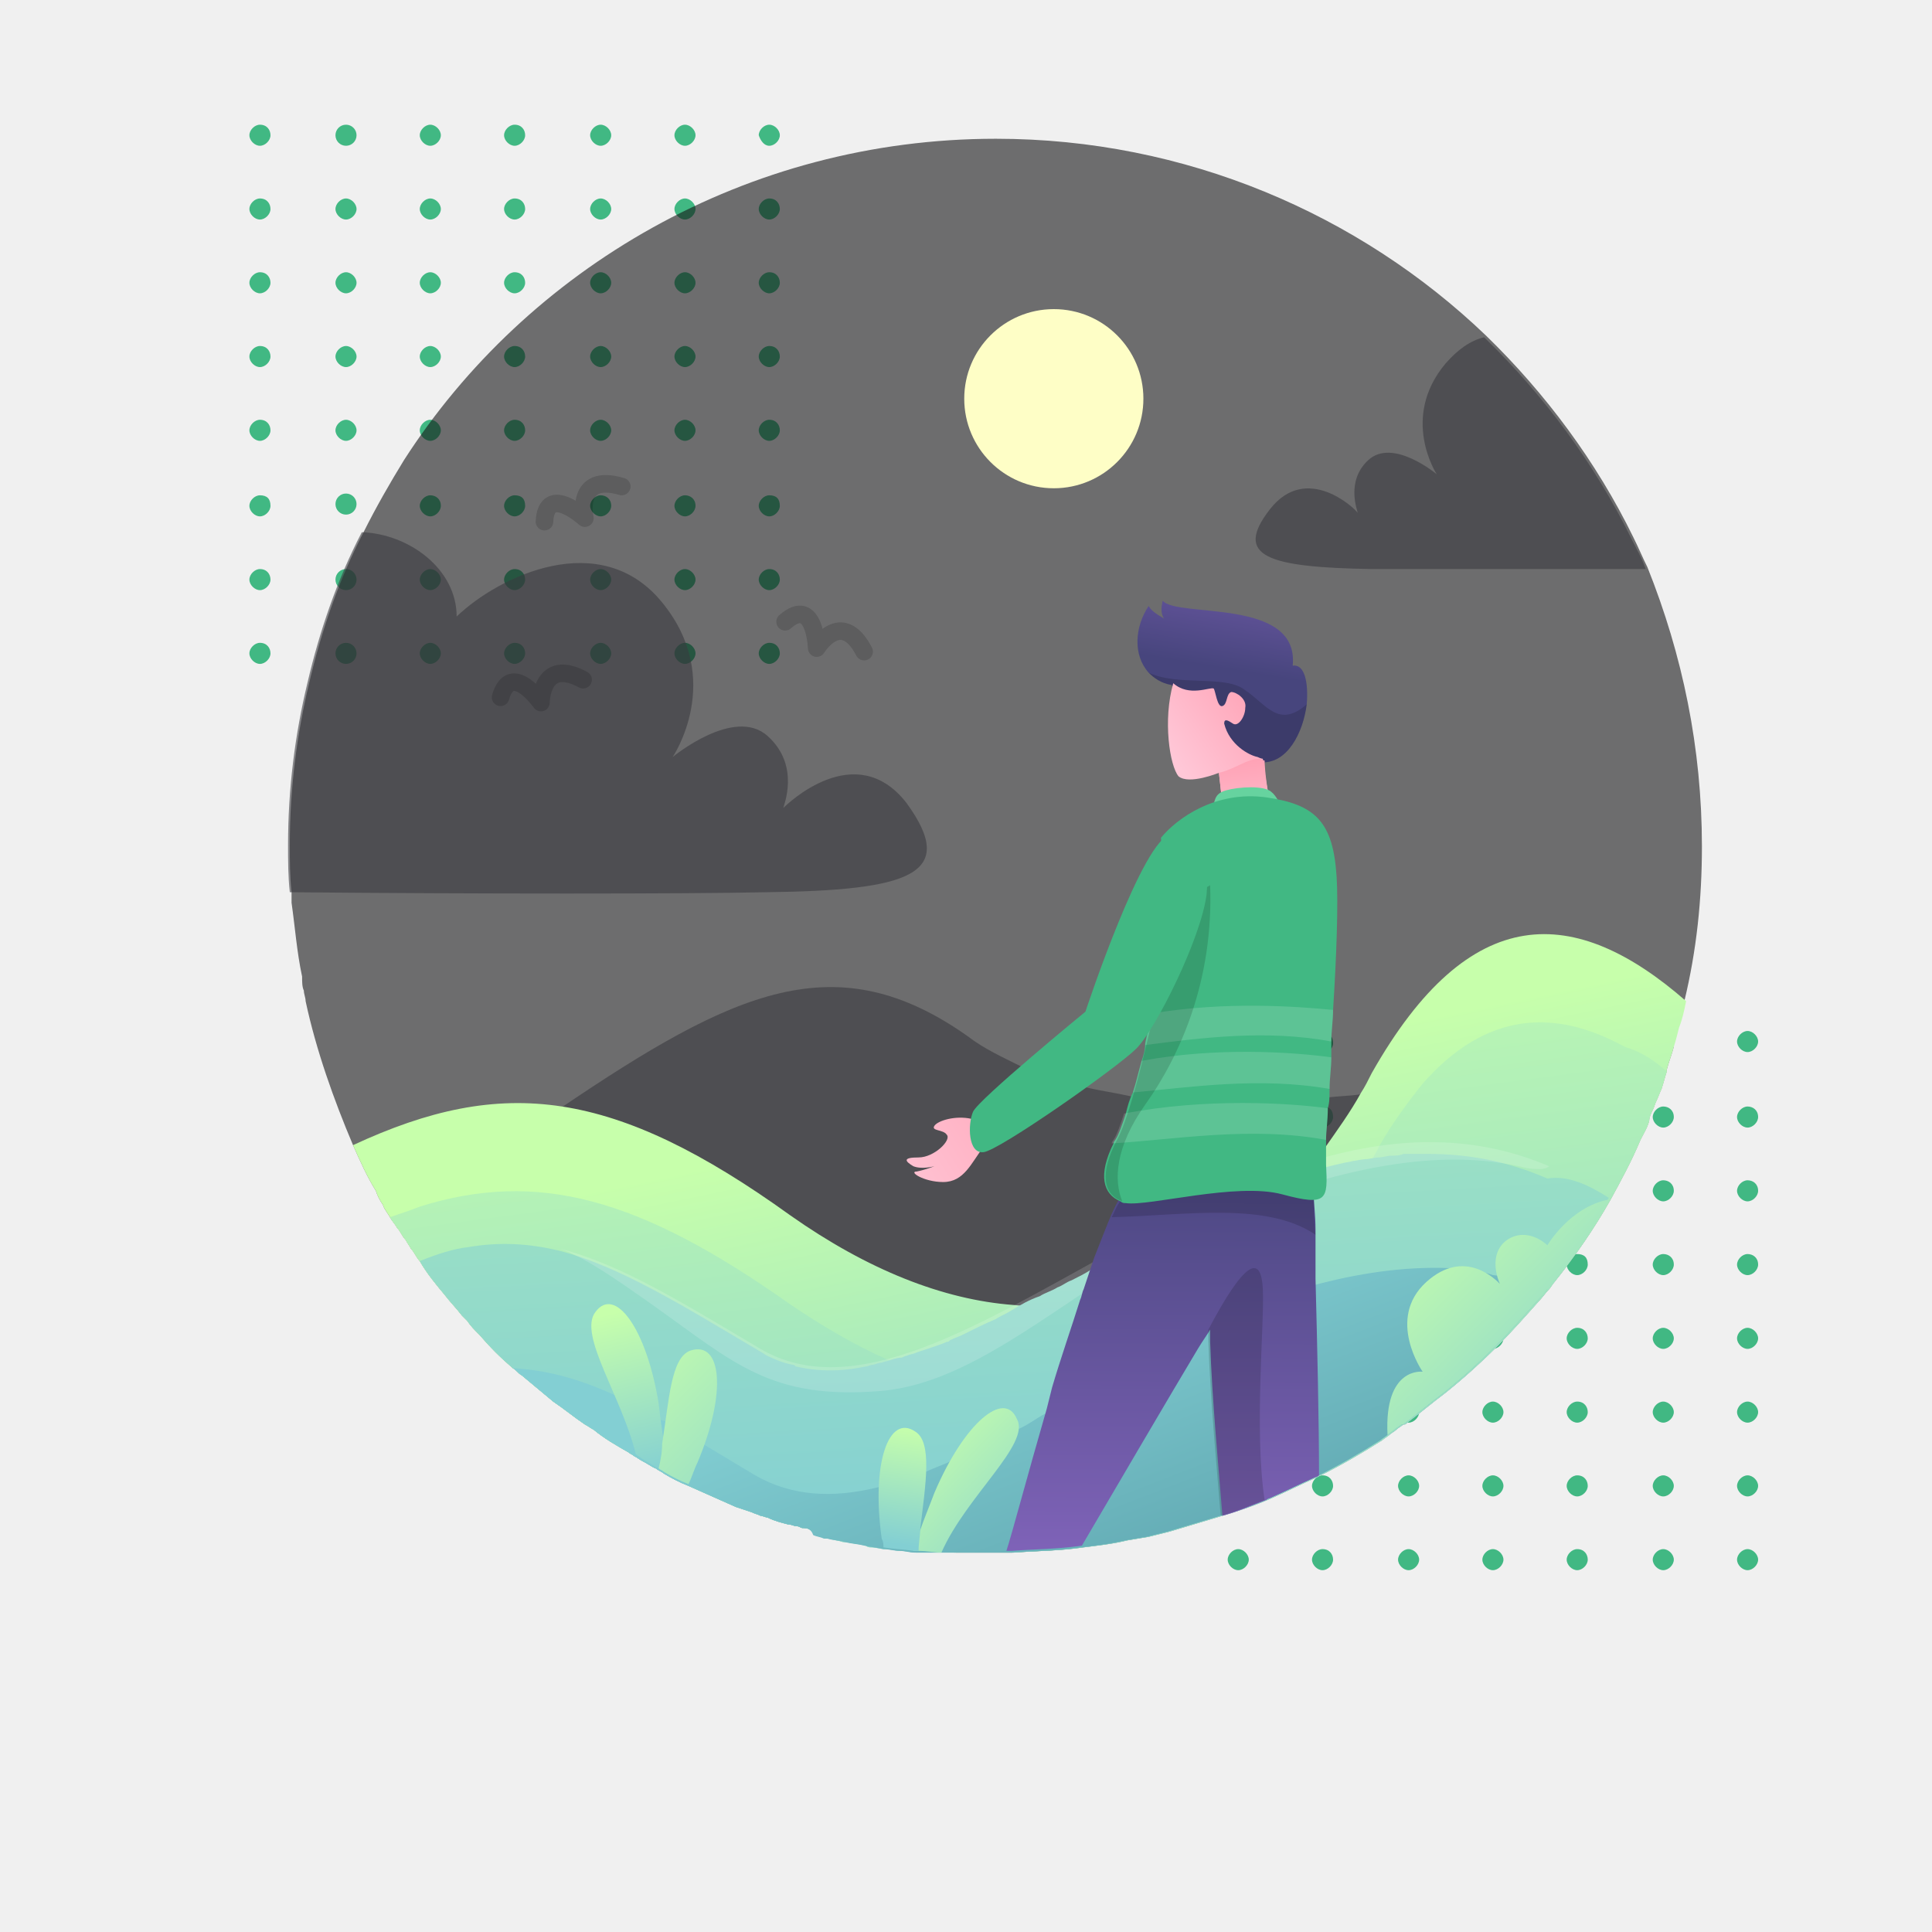
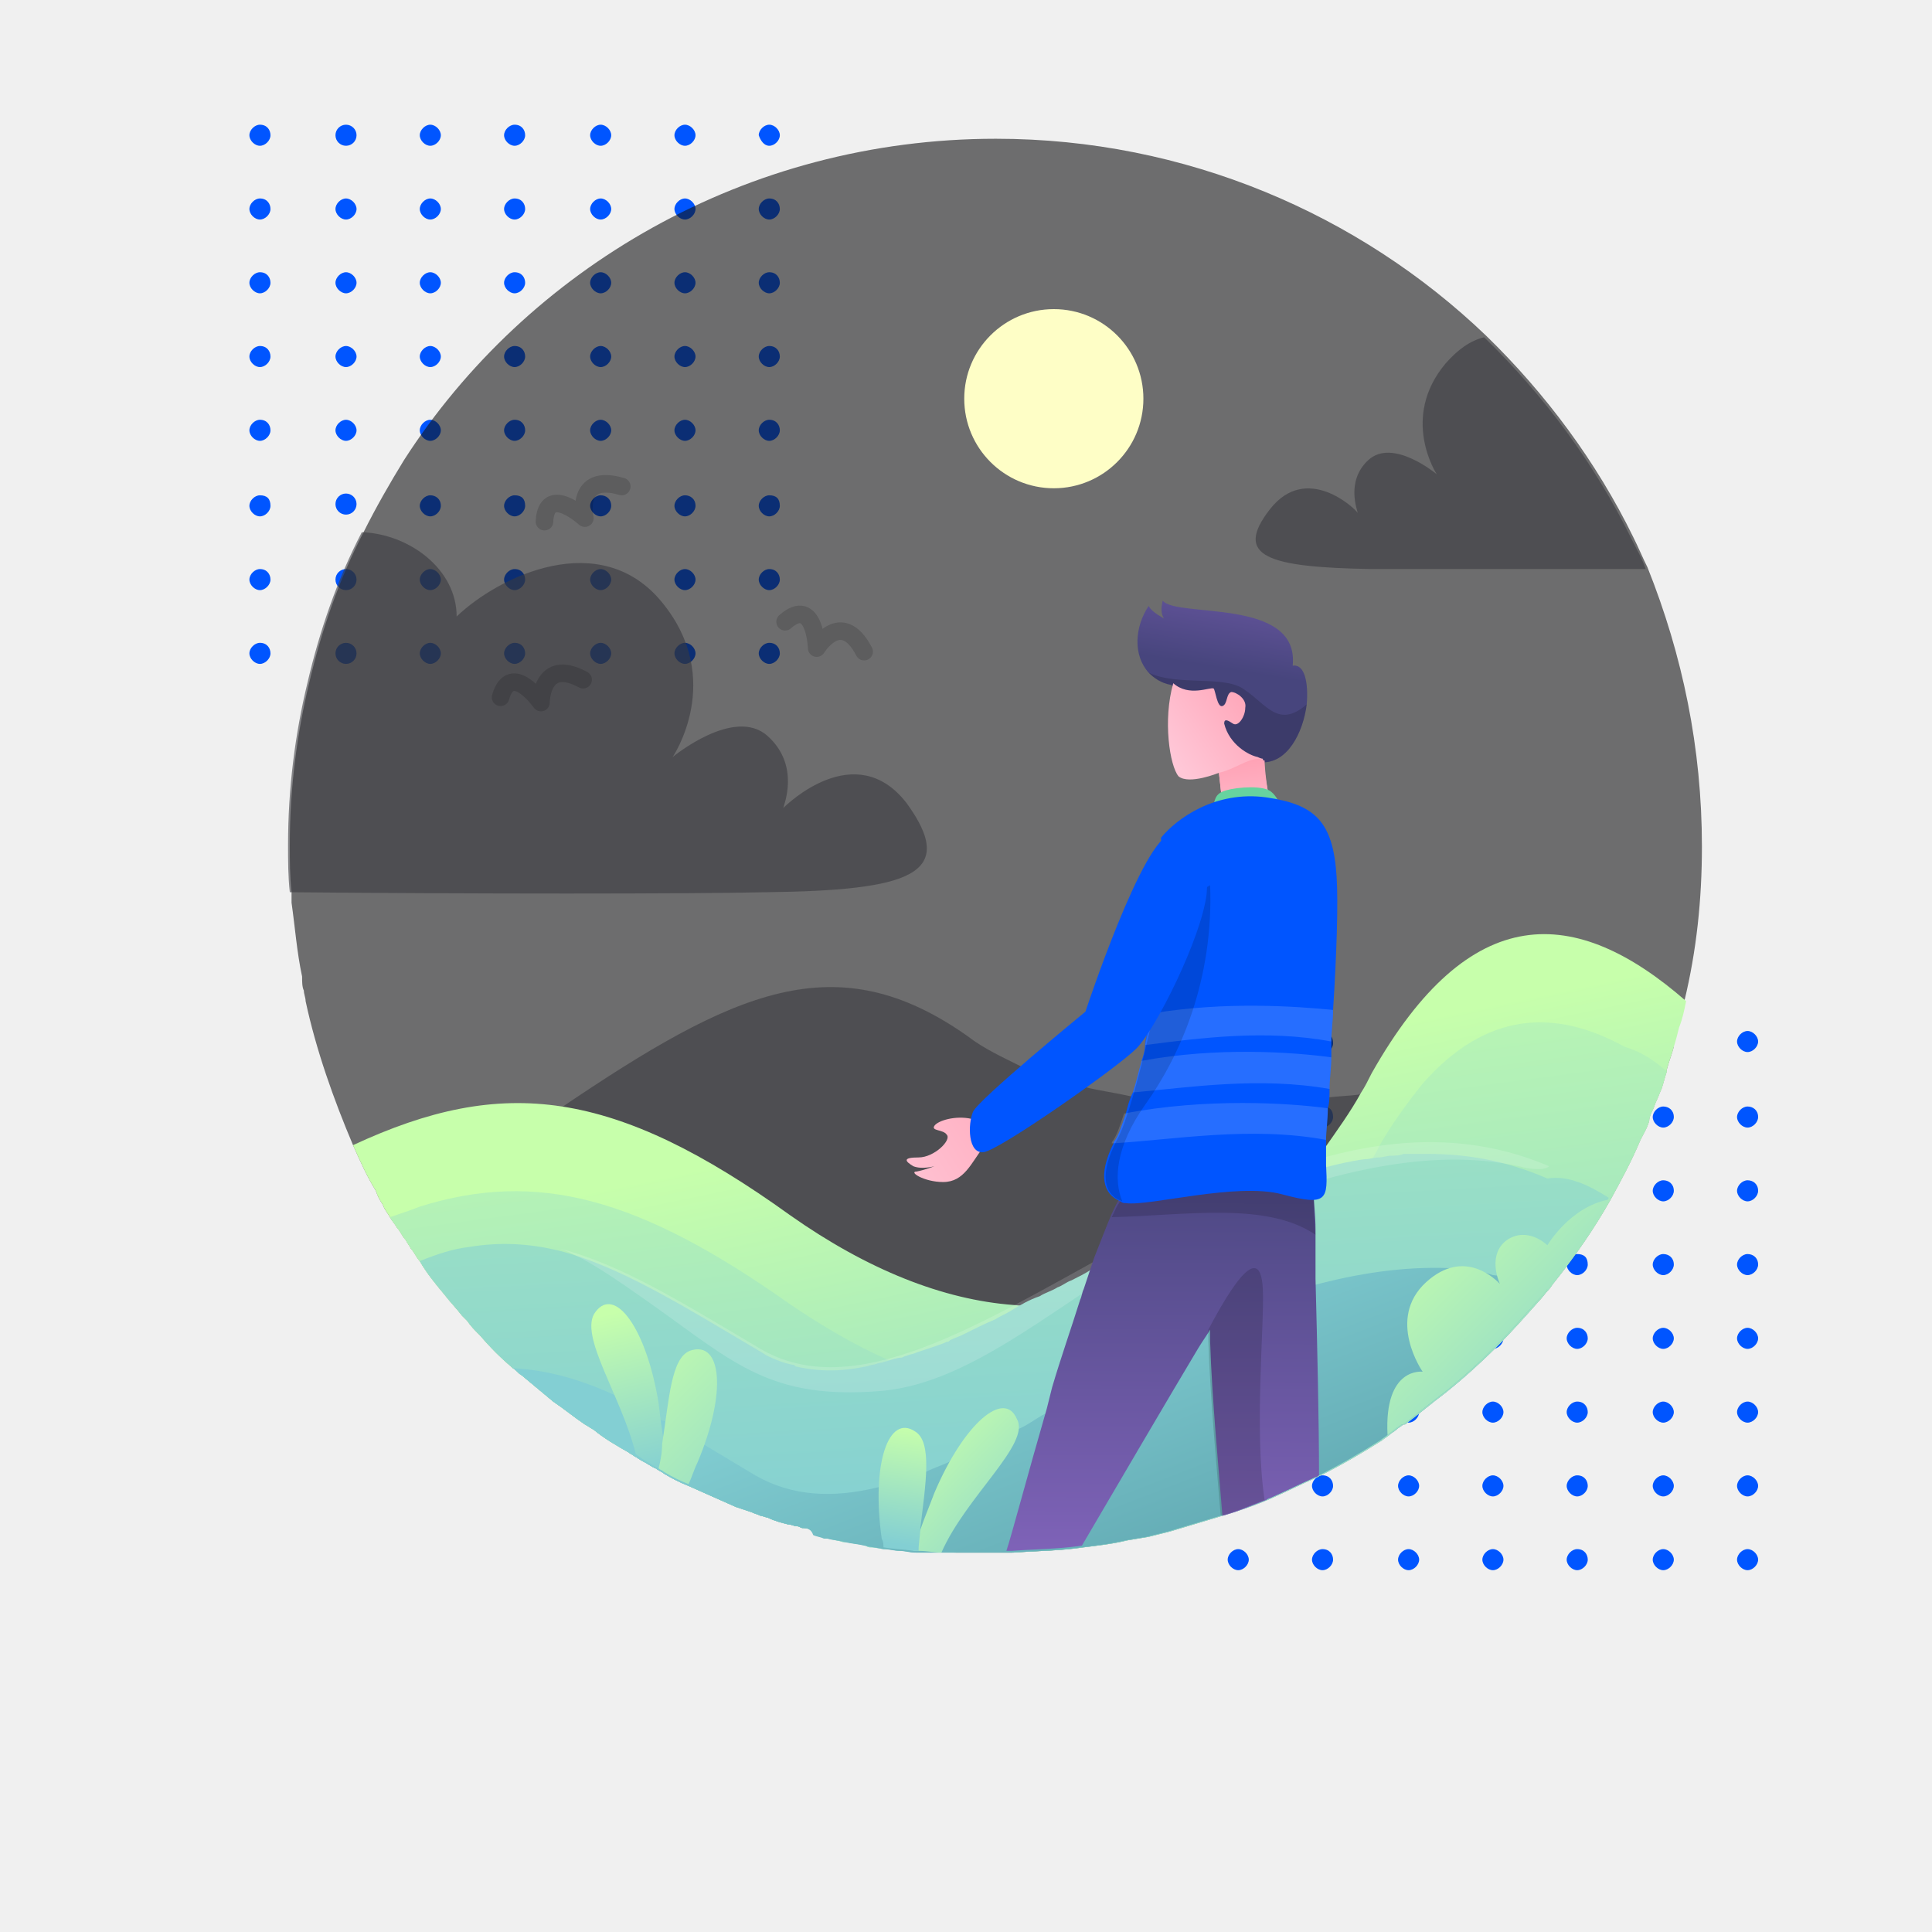
<svg xmlns="http://www.w3.org/2000/svg" version="1.1" id="Layer_1" x="0" y="0" viewBox="0 0 110 110" style="enable-background:new 0 0 110 110" xml:space="preserve">
-   <style>.st0{fill:#41b883}.st2{opacity:.59;fill:#3a3a3f;enable-background:new}.st6{fill:#fff}.st21,.st6,.st9{opacity:.15;enable-background:new}.st21{fill:none;stroke:#000;stroke-linecap:round;stroke-linejoin:round;stroke-miterlimit:10}</style>
+   <style>.st0{fill:#0055ff}.st2{opacity:.59;fill:#3a3a3f;enable-background:new}.st6{fill:#fff}.st21,.st6,.st9{opacity:.15;enable-background:new}.st21{fill:none;stroke:#000;stroke-linecap:round;stroke-linejoin:round;stroke-miterlimit:10}</style>
  <path class="st0" d="M14.8 7.1c-.3 0-.6.3-.6.6s.3.6.6.6.6-.3.6-.6-.2-.6-.6-.6z" />
  <circle class="st0" cx="19.7" cy="7.7" r=".6" />
  <path class="st0" d="M24.5 7.1c-.3 0-.6.3-.6.6s.3.6.6.6.6-.3.6-.6-.3-.6-.6-.6zM29.3 7.1c-.3 0-.6.3-.6.6s.3.6.6.6.6-.3.6-.6-.2-.6-.6-.6zM34.2 7.1c-.3 0-.6.3-.6.6s.3.6.6.6.6-.3.6-.6-.3-.6-.6-.6zM39 7.1c-.3 0-.6.3-.6.6s.3.6.6.6.6-.3.6-.6-.3-.6-.6-.6zM43.8 8.3c.3 0 .6-.3.6-.6s-.3-.6-.6-.6-.6.3-.6.6c.1.3.3.6.6.6zM14.8 11.3c-.3 0-.6.3-.6.6s.3.6.6.6.6-.3.6-.6-.2-.6-.6-.6zM19.7 11.3c-.3 0-.6.3-.6.6s.3.6.6.6.6-.3.6-.6-.3-.6-.6-.6zM24.5 11.3c-.3 0-.6.3-.6.6s.3.6.6.6.6-.3.6-.6-.3-.6-.6-.6zM29.3 11.3c-.3 0-.6.3-.6.6s.3.6.6.6.6-.3.6-.6-.2-.6-.6-.6zM34.2 11.3c-.3 0-.6.3-.6.6s.3.6.6.6.6-.3.6-.6-.3-.6-.6-.6zM39 11.3c-.3 0-.6.3-.6.6s.3.6.6.6.6-.3.6-.6-.3-.6-.6-.6zM43.8 11.3c-.3 0-.6.3-.6.6s.3.6.6.6.6-.3.6-.6-.2-.6-.6-.6zM14.8 15.5c-.3 0-.6.3-.6.6s.3.6.6.6.6-.3.6-.6-.2-.6-.6-.6zM19.7 15.5c-.3 0-.6.3-.6.6s.3.6.6.6.6-.3.6-.6-.3-.6-.6-.6zM24.5 15.5c-.3 0-.6.3-.6.6s.3.6.6.6.6-.3.6-.6-.3-.6-.6-.6zM29.3 15.5c-.3 0-.6.3-.6.6s.3.6.6.6.6-.3.6-.6-.2-.6-.6-.6zM34.2 15.5c-.3 0-.6.3-.6.6s.3.6.6.6.6-.3.6-.6-.3-.6-.6-.6zM39 15.5c-.3 0-.6.3-.6.6s.3.6.6.6.6-.3.6-.6-.3-.6-.6-.6zM43.8 15.5c-.3 0-.6.3-.6.6s.3.6.6.6.6-.3.6-.6-.2-.6-.6-.6zM14.8 19.7c-.3 0-.6.3-.6.6s.3.6.6.6.6-.3.6-.6-.2-.6-.6-.6zM19.7 19.7c-.3 0-.6.3-.6.6s.3.6.6.6.6-.3.6-.6-.3-.6-.6-.6zM24.5 19.7c-.3 0-.6.3-.6.6s.3.6.6.6.6-.3.6-.6-.3-.6-.6-.6zM29.3 19.7c-.3 0-.6.3-.6.6s.3.6.6.6.6-.3.6-.6-.2-.6-.6-.6zM34.2 19.7c-.3 0-.6.3-.6.6s.3.6.6.6.6-.3.6-.6-.3-.6-.6-.6zM39 19.7c-.3 0-.6.3-.6.6s.3.6.6.6.6-.3.6-.6-.3-.6-.6-.6zM43.8 19.7c-.3 0-.6.3-.6.6s.3.6.6.6.6-.3.6-.6-.2-.6-.6-.6zM14.8 23.9c-.3 0-.6.3-.6.6s.3.6.6.6.6-.3.6-.6-.2-.6-.6-.6zM19.7 23.9c-.3 0-.6.3-.6.6s.3.6.6.6.6-.3.6-.6-.3-.6-.6-.6zM24.5 23.9c-.3 0-.6.3-.6.6s.3.6.6.6.6-.3.6-.6-.3-.6-.6-.6zM29.3 23.9c-.3 0-.6.3-.6.6s.3.6.6.6.6-.3.6-.6-.2-.6-.6-.6zM34.2 23.9c-.3 0-.6.3-.6.6s.3.6.6.6.6-.3.6-.6-.3-.6-.6-.6zM39 23.9c-.3 0-.6.3-.6.6s.3.6.6.6.6-.3.6-.6-.3-.6-.6-.6zM43.8 23.9c-.3 0-.6.3-.6.6s.3.6.6.6.6-.3.6-.6-.2-.6-.6-.6zM14.8 28.2c-.3 0-.6.3-.6.6s.3.6.6.6.6-.3.6-.6c0-.4-.2-.6-.6-.6z" />
  <circle class="st0" cx="19.7" cy="28.7" r=".6" />
  <path class="st0" d="M24.5 28.2c-.3 0-.6.3-.6.6s.3.6.6.6.6-.3.6-.6c0-.4-.3-.6-.6-.6zM29.3 28.2c-.3 0-.6.3-.6.6s.3.6.6.6.6-.3.6-.6c0-.4-.2-.6-.6-.6zM34.2 28.2c-.3 0-.6.3-.6.6s.3.6.6.6.6-.3.6-.6c0-.4-.3-.6-.6-.6zM39 28.2c-.3 0-.6.3-.6.6s.3.6.6.6.6-.3.6-.6c0-.4-.3-.6-.6-.6zM43.8 28.2c-.3 0-.6.3-.6.6s.3.6.6.6.6-.3.6-.6c0-.4-.2-.6-.6-.6zM14.8 32.4c-.3 0-.6.3-.6.6s.3.6.6.6.6-.3.6-.6-.2-.6-.6-.6z" />
  <circle class="st0" cx="19.7" cy="33" r=".6" />
  <path class="st0" d="M24.5 32.4c-.3 0-.6.3-.6.6s.3.6.6.6.6-.3.6-.6-.3-.6-.6-.6zM29.3 32.4c-.3 0-.6.3-.6.6s.3.6.6.6.6-.3.6-.6-.2-.6-.6-.6zM34.2 32.4c-.3 0-.6.3-.6.6s.3.6.6.6.6-.3.6-.6-.3-.6-.6-.6zM39 32.4c-.3 0-.6.3-.6.6s.3.6.6.6.6-.3.6-.6-.3-.6-.6-.6zM43.8 32.4c-.3 0-.6.3-.6.6s.3.6.6.6.6-.3.6-.6-.2-.6-.6-.6zM14.8 36.6c-.3 0-.6.3-.6.6s.3.6.6.6.6-.3.6-.6-.2-.6-.6-.6z" />
  <circle class="st0" cx="19.7" cy="37.2" r=".6" />
  <path class="st0" d="M24.5 36.6c-.3 0-.6.3-.6.6s.3.6.6.6.6-.3.6-.6-.3-.6-.6-.6zM29.3 36.6c-.3 0-.6.3-.6.6s.3.6.6.6.6-.3.6-.6-.2-.6-.6-.6zM34.2 36.6c-.3 0-.6.3-.6.6s.3.6.6.6.6-.3.6-.6-.3-.6-.6-.6zM39 36.6c-.3 0-.6.3-.6.6s.3.6.6.6.6-.3.6-.6-.3-.6-.6-.6zM43.8 36.6c-.3 0-.6.3-.6.6s.3.6.6.6.6-.3.6-.6-.2-.6-.6-.6zM70.5 58.8c-.3 0-.6.3-.6.6s.3.6.6.6.6-.3.6-.6c0-.4-.3-.6-.6-.6zM75.3 58.8c-.3 0-.6.3-.6.6s.3.6.6.6.6-.3.6-.6c0-.4-.2-.6-.6-.6zM80.2 58.8c-.3 0-.6.3-.6.6s.3.6.6.6.6-.3.6-.6c0-.4-.3-.6-.6-.6zM85 58.8c-.3 0-.6.3-.6.6s.3.6.6.6.6-.3.6-.6c0-.4-.3-.6-.6-.6zM89.8 58.8c-.3 0-.6.3-.6.6s.3.6.6.6.6-.3.6-.6c0-.4-.2-.6-.6-.6zM94.7 58.8c-.3 0-.6.3-.6.6s.3.6.6.6.6-.3.6-.6c0-.4-.3-.6-.6-.6zM99.5 59.9c.3 0 .6-.3.6-.6s-.3-.6-.6-.6-.6.3-.6.6.3.6.6.6zM70.5 63c-.3 0-.6.3-.6.6s.3.6.6.6.6-.3.6-.6c0-.4-.3-.6-.6-.6zM75.3 63c-.3 0-.6.3-.6.6s.3.6.6.6.6-.3.6-.6c0-.4-.2-.6-.6-.6zM80.2 63c-.3 0-.6.3-.6.6s.3.6.6.6.6-.3.6-.6c0-.4-.3-.6-.6-.6zM85 63c-.3 0-.6.3-.6.6s.3.6.6.6.6-.3.6-.6c0-.4-.3-.6-.6-.6zM89.8 63c-.3 0-.6.3-.6.6s.3.6.6.6.6-.3.6-.6c0-.4-.2-.6-.6-.6zM94.7 63c-.3 0-.6.3-.6.6s.3.6.6.6.6-.3.6-.6c0-.4-.3-.6-.6-.6zM99.5 63c-.3 0-.6.3-.6.6s.3.6.6.6.6-.3.6-.6c0-.4-.3-.6-.6-.6zM70.5 67.2c-.3 0-.6.3-.6.6s.3.6.6.6.6-.3.6-.6c0-.4-.3-.6-.6-.6zM75.3 67.2c-.3 0-.6.3-.6.6s.3.6.6.6.6-.3.6-.6c0-.4-.2-.6-.6-.6zM80.2 67.2c-.3 0-.6.3-.6.6s.3.6.6.6.6-.3.6-.6c0-.4-.3-.6-.6-.6zM85 67.2c-.3 0-.6.3-.6.6s.3.6.6.6.6-.3.6-.6c0-.4-.3-.6-.6-.6zM89.8 67.2c-.3 0-.6.3-.6.6s.3.6.6.6.6-.3.6-.6c0-.4-.2-.6-.6-.6zM94.7 67.2c-.3 0-.6.3-.6.6s.3.6.6.6.6-.3.6-.6c0-.4-.3-.6-.6-.6zM99.5 67.2c-.3 0-.6.3-.6.6s.3.6.6.6.6-.3.6-.6c0-.4-.3-.6-.6-.6zM70.5 71.4c-.3 0-.6.3-.6.6s.3.6.6.6.6-.3.6-.6c0-.4-.3-.6-.6-.6zM75.3 71.4c-.3 0-.6.3-.6.6s.3.6.6.6.6-.3.6-.6c0-.4-.2-.6-.6-.6zM80.2 71.4c-.3 0-.6.3-.6.6s.3.6.6.6.6-.3.6-.6c0-.4-.3-.6-.6-.6zM85 71.4c-.3 0-.6.3-.6.6s.3.6.6.6.6-.3.6-.6c0-.4-.3-.6-.6-.6zM89.8 71.4c-.3 0-.6.3-.6.6s.3.6.6.6.6-.3.6-.6c0-.4-.2-.6-.6-.6zM94.7 71.4c-.3 0-.6.3-.6.6s.3.6.6.6.6-.3.6-.6c0-.4-.3-.6-.6-.6zM99.5 71.4c-.3 0-.6.3-.6.6s.3.6.6.6.6-.3.6-.6c0-.4-.3-.6-.6-.6zM70.5 75.6c-.3 0-.6.3-.6.6s.3.6.6.6.6-.3.6-.6-.3-.6-.6-.6zM75.3 75.6c-.3 0-.6.3-.6.6s.3.6.6.6.6-.3.6-.6-.2-.6-.6-.6zM80.2 75.6c-.3 0-.6.3-.6.6s.3.6.6.6.6-.3.6-.6-.3-.6-.6-.6zM85 75.6c-.3 0-.6.3-.6.6s.3.6.6.6.6-.3.6-.6-.3-.6-.6-.6zM89.8 75.6c-.3 0-.6.3-.6.6s.3.6.6.6.6-.3.6-.6-.2-.6-.6-.6zM94.7 75.6c-.3 0-.6.3-.6.6s.3.6.6.6.6-.3.6-.6-.3-.6-.6-.6zM99.5 75.6c-.3 0-.6.3-.6.6s.3.6.6.6.6-.3.6-.6-.3-.6-.6-.6zM70.5 79.8c-.3 0-.6.3-.6.6s.3.6.6.6.6-.3.6-.6-.3-.6-.6-.6zM75.3 79.8c-.3 0-.6.3-.6.6s.3.6.6.6.6-.3.6-.6-.2-.6-.6-.6zM80.2 79.8c-.3 0-.6.3-.6.6s.3.6.6.6.6-.3.6-.6-.3-.6-.6-.6zM85 79.8c-.3 0-.6.3-.6.6s.3.6.6.6.6-.3.6-.6-.3-.6-.6-.6zM89.8 79.8c-.3 0-.6.3-.6.6s.3.6.6.6.6-.3.6-.6-.2-.6-.6-.6zM94.7 79.8c-.3 0-.6.3-.6.6s.3.6.6.6.6-.3.6-.6-.3-.6-.6-.6zM99.5 79.8c-.3 0-.6.3-.6.6s.3.6.6.6.6-.3.6-.6-.3-.6-.6-.6zM70.5 84c-.3 0-.6.3-.6.6s.3.6.6.6.6-.3.6-.6-.3-.6-.6-.6zM75.3 84c-.3 0-.6.3-.6.6s.3.6.6.6.6-.3.6-.6-.2-.6-.6-.6zM80.2 84c-.3 0-.6.3-.6.6s.3.6.6.6.6-.3.6-.6-.3-.6-.6-.6zM85 84c-.3 0-.6.3-.6.6s.3.6.6.6.6-.3.6-.6-.3-.6-.6-.6zM89.8 84c-.3 0-.6.3-.6.6s.3.6.6.6.6-.3.6-.6-.2-.6-.6-.6zM94.7 84c-.3 0-.6.3-.6.6s.3.6.6.6.6-.3.6-.6-.3-.6-.6-.6zM99.5 84c-.3 0-.6.3-.6.6s.3.6.6.6.6-.3.6-.6-.3-.6-.6-.6zM70.5 88.2c-.3 0-.6.3-.6.6s.3.6.6.6.6-.3.6-.6-.3-.6-.6-.6zM75.3 88.2c-.3 0-.6.3-.6.6s.3.6.6.6.6-.3.6-.6-.2-.6-.6-.6zM80.2 88.2c-.3 0-.6.3-.6.6s.3.6.6.6.6-.3.6-.6-.3-.6-.6-.6zM85 88.2c-.3 0-.6.3-.6.6s.3.6.6.6.6-.3.6-.6-.3-.6-.6-.6zM89.8 88.2c-.3 0-.6.3-.6.6s.3.6.6.6.6-.3.6-.6-.2-.6-.6-.6zM94.7 88.2c-.3 0-.6.3-.6.6s.3.6.6.6.6-.3.6-.6-.3-.6-.6-.6zM99.5 88.2c-.3 0-.6.3-.6.6s.3.6.6.6.6-.3.6-.6-.3-.6-.6-.6z" />
  <path d="M96.9 48.2c0 3-.3 5.9-1 8.8-.1.5-.2 1-.4 1.5-.1.4-.2.8-.3 1.1-.1.4-.3.9-.4 1.3v.1c-.1.3-.2.7-.3 1-.1.2-.2.5-.3.7-.1.2-.1.3-.2.5s-.2.4-.2.6c-.1.4-.3.7-.5 1.1-.5 1.2-1.1 2.3-1.7 3.4-.9 1.6-2 3.2-3.2 4.7-.1.1-.2.3-.3.4-.2.2-.4.5-.6.7-.8.9-1.6 1.8-2.4 2.6-.9.9-1.9 1.8-2.9 2.6-.8.6-1.5 1.2-2.3 1.8h-.1c-.1.1-.3.2-.4.3-.1.1-.3.2-.4.3-.1.1-.3.2-.4.3-1.1.7-2.3 1.4-3.5 2-.1 0-.1.1-.2.1-.9.4-1.7.8-2.6 1.2-.9.4-1.8.7-2.8 1l-3 .9-1.2.3-1.2.2c-.8.2-1.7.3-2.5.4-1.3.2-2.7.2-4 .3H54.5c-.2 0-.5 0-.7-.1h-1.6c-.3 0-.6-.1-.9-.1-.3 0-.6-.1-.9-.1-.3 0-.5-.1-.8-.1-.1 0-.2 0-.3-.1-.4-.1-.7-.1-1.1-.2H48c-.3-.1-.5-.1-.8-.2H47c-.2-.1-.4-.1-.6-.2-.2-.2-.4-.3-.6-.3h-.1c-.1 0-.2-.1-.3-.1-.2 0-.3-.1-.5-.1-.4-.1-.8-.2-1.2-.4-.1 0-.3-.1-.4-.1-.2-.1-.3-.1-.5-.2l-.9-.3-2.7-1.2c-.5-.2-.9-.4-1.4-.7-.1-.1-.2-.1-.3-.2-.1 0-.1-.1-.2-.1-.2-.1-.5-.3-.7-.4s-.3-.2-.5-.3c-.1-.1-.2-.1-.3-.2-.7-.4-1.4-.8-2-1.3-.2-.1-.3-.2-.5-.3-.6-.4-1.2-.9-1.8-1.3l-1.8-1.5c-.2-.1-.3-.3-.5-.4-.7-.6-1.3-1.2-1.9-1.9-.3-.3-.5-.5-.7-.8l-.3-.3c-.3-.4-.7-.8-1-1.2-.5-.6-1-1.2-1.4-1.9-.2-.2-.3-.5-.5-.7-.1-.2-.2-.3-.3-.5-.2-.2-.3-.5-.5-.7-.1-.2-.3-.4-.4-.6s-.3-.4-.4-.7c-.2-.3-.3-.5-.4-.8-.5-.8-.9-1.7-1.3-2.6-1.1-2.6-2.1-5.4-2.7-8.2 0-.2-.1-.4-.1-.6-.1-.2-.1-.5-.1-.8-.3-1.4-.4-2.8-.6-4.2v-.6c-.1-.9-.1-1.8-.1-2.7 0-3.2.4-6.3 1.1-9.2.7-3 1.7-5.9 3.1-8.6.7-1.4 1.5-2.8 2.3-4.1C30 15.3 42.5 7.9 56.7 7.9c10.8 0 20.7 4.3 27.9 11.2 3.4 3.3 6.3 7.2 8.4 11.5.3.6.5 1.1.8 1.7 2 5 3.1 10.3 3.1 15.9z" style="opacity:.59;fill:#121214;enable-background:new" />
  <path class="st2" d="M95.3 59.6c-.1.4-.3.9-.4 1.3v.1c-.1.3-.2.7-.3 1-.1.2-.2.5-.3.7-.1.2-.1.3-.2.5s-.2.4-.2.6c-.1.4-.3.7-.5 1.1-.5 1.2-1.1 2.3-1.7 3.4-.9 1.6-2 3.2-3.2 4.7-.1.1-.2.3-.3.4-.2.2-.4.5-.6.7-.8.9-1.6 1.8-2.4 2.6-.9.9-1.9 1.8-2.9 2.6-.8.6-1.5 1.2-2.3 1.8h-.1c-.1.1-.3.2-.4.3-.1.1-.3.2-.4.3-.1.1-.3.2-.4.3-1.1.7-2.3 1.4-3.5 2-.1 0-.1.1-.2.1-.9.4-1.7.8-2.6 1.2-.9.4-1.8.7-2.8 1l-3 .9-1.2.3-1.2.2c-.8.2-1.7.3-2.5.4-1.3.2-2.7.2-4 .3H54.6c-.2 0-.5 0-.7-.1h-1.6c-.3 0-.6-.1-.9-.1-.3 0-.6-.1-.9-.1-.3 0-.5-.1-.8-.1-.1 0-.2 0-.3-.1-.4-.1-.7-.1-1.1-.2h-.2c-.3-.1-.5-.1-.8-.2h-.2c-.2-.1-.4-.1-.6-.2-.3-.2-.5-.3-.7-.3l-5.6-4.8-.9-.8-1.2-1-.6-.4-3.5-3-7.2-6.1-2.8-2.3h-.1c3-2 5.6-3.9 8-5.5 9.9-6.7 15.7-9.4 23.2-4.1.9.7 2 1.2 3 1.7 1.2.5 2.4.9 3.7 1.2.8.2 1.6.3 2.5.5.4.1.7.1 1.1.1 3.3.4 6.8.3 10.1 0 .7-.1 1.4-.1 2-.2 1.2-.2 2.4-.3 3.6-.5 3.4-.6 6.4-1.2 8.6-1.7.9-.2 1.9-.3 2.9-.4 1-.2 1.9-.2 2.7-.1z" />
  <linearGradient id="SVGID_1_" gradientUnits="userSpaceOnUse" x1="58.362" y1="49.4" x2="64.701" y2="18.901" gradientTransform="matrix(1 0 0 -1 0 112)">
    <stop offset="0" style="stop-color:#c7ffab" />
    <stop offset="1" style="stop-color:#83cfd3" />
  </linearGradient>
  <path d="M96 57c-.1.5-.2 1-.4 1.5-.1.4-.2.8-.3 1.1-.1.4-.3.9-.4 1.3v.1c-.1.3-.2.7-.3 1-.1.2-.2.5-.3.7-.1.2-.1.3-.2.5s-.2.4-.2.6c-.1.4-.3.7-.5 1.1-.5 1.2-1.1 2.3-1.7 3.4-.9 1.6-2 3.2-3.2 4.7-.1.1-.2.3-.3.4-.2.2-.4.5-.6.7-.8.9-1.6 1.8-2.4 2.6-.9.9-1.9 1.8-2.9 2.6-.8.6-1.5 1.2-2.3 1.8h-.1c-.1.1-.3.2-.4.3-.1.1-.3.2-.4.3-.1.1-.3.2-.4.3-1.1.7-2.3 1.4-3.5 2-.1 0-.1.1-.2.1-.9.4-1.7.8-2.6 1.2-.9.4-1.8.7-2.8 1l-3 .9-1.2.3-1.2.2c-.8.2-1.7.3-2.5.4-1.3.2-2.7.2-4 .3h-5.5c-.3 0-.6-.1-.9-.1-.3 0-.6-.1-.9-.1-.3 0-.5-.1-.8-.1-.1 0-.2 0-.3-.1-.4-.1-.7-.1-1.1-.2H48c-.3-.1-.5-.1-.8-.2H47c-.2-.1-.4-.1-.6-.2-.2-.3-.4-.4-.6-.4h-.1c-.1 0-.2-.1-.3-.1-.2 0-.3-.1-.5-.1-.4-.1-.8-.2-1.2-.4-.1 0-.3-.1-.4-.1-.2-.1-.3-.1-.5-.2l-.9-.3-2.7-1.2c-.5-.2-.9-.4-1.4-.7-.1-.1-.2-.1-.3-.2-.1 0-.1-.1-.2-.1-.2-.1-.5-.3-.7-.4s-.3-.2-.5-.3c-.1-.1-.2-.1-.3-.2-.7-.4-1.4-.8-2-1.3-.2-.1-.3-.2-.5-.3-.6-.4-1.2-.9-1.8-1.3l-1.8-1.5c-.2-.1-.3-.3-.5-.4-.7-.6-1.3-1.2-1.9-1.9-.3-.3-.5-.5-.7-.8l-.3-.3c-.3-.4-.7-.8-1-1.2-.5-.6-1-1.2-1.4-1.9-.2-.2-.3-.5-.5-.7-.1-.2-.2-.3-.3-.5-.2-.2-.3-.5-.5-.7-.1-.2-.3-.4-.4-.6s-.3-.4-.4-.7c-.2-.3-.3-.5-.4-.8-.5-.8-.9-1.7-1.3-2.6 4.3-2 8-2.8 11.9-2.2s8 2.6 13 6.2c4.4 3.1 8.7 4.8 12.7 5.1 1 .1 1.9.1 2.9 0 .3 0 .5 0 .8-.1 4.4-.5 8.3-2.7 11.7-6.1l.4-.4.3-.3c.4-.4.8-.9 1.1-1.3.2-.2.4-.4.5-.7.7-1 1.5-2.1 2.1-3.2.2-.3.4-.7.6-1.1 5.6-9.9 11.6-9.6 17.9-4.1z" style="fill:url(#SVGID_1_)" />
  <linearGradient id="SVGID_2_" gradientUnits="userSpaceOnUse" x1="56.633" y1="61.194" x2="63.03" y2="13.332" gradientTransform="matrix(1 0 0 -1 0 112)">
    <stop offset="0" style="stop-color:#c7ffab" />
    <stop offset="1" style="stop-color:#83cfd3" />
  </linearGradient>
  <path d="M94.9 61c-.1.3-.2.7-.3 1-.1.2-.2.5-.3.7-.1.2-.1.3-.2.5s-.2.4-.2.6c-.1.4-.3.7-.5 1.1-.5 1.2-1.1 2.3-1.7 3.4-.9 1.6-2 3.2-3.2 4.7-.1.1-.2.3-.3.4-.2.2-.4.5-.6.7-.8.9-1.6 1.8-2.4 2.6-.9.9-1.9 1.8-2.9 2.6-.8.6-1.5 1.2-2.3 1.8h-.1c-.1.1-.3.2-.4.3-.1.1-.3.2-.4.3-.1.1-.3.2-.4.3-1.1.7-2.3 1.4-3.5 2-.1 0-.1.1-.2.1-.9.4-1.7.8-2.6 1.2-.9.4-1.8.7-2.8 1l-3 .9-1.2.3-1.2.2c-.8.2-1.7.3-2.5.4-1.3.2-2.7.2-4 .3h-5.5c-.3 0-.6-.1-.9-.1-.3 0-.6-.1-.9-.1-.3 0-.5-.1-.8-.1-.1 0-.2 0-.3-.1-.4-.1-.7-.1-1.1-.2H48c-.3-.1-.5-.1-.8-.2H47c-.2-.1-.4-.1-.6-.2-.2-.3-.4-.4-.6-.4h-.1c-.1 0-.2-.1-.3-.1-.2 0-.3-.1-.5-.1-.4-.1-.8-.2-1.2-.4-.1 0-.3-.1-.4-.1-.2-.1-.3-.1-.5-.2l-.9-.3-2.7-1.2c-.5-.2-.9-.4-1.4-.7-.1-.1-.2-.1-.3-.2-.1 0-.1-.1-.2-.1-.2-.1-.5-.3-.7-.4s-.3-.2-.5-.3c-.1-.1-.2-.1-.3-.2-.7-.4-1.4-.8-2-1.3-.2-.1-.3-.2-.5-.3-.6-.4-1.2-.9-1.8-1.3l-1.8-1.5c-.2-.1-.3-.3-.5-.4-.7-.6-1.3-1.2-1.9-1.9-.3-.3-.5-.5-.7-.8l-.3-.3c-.3-.4-.7-.8-1-1.2-.5-.6-1-1.2-1.4-1.9-.2-.2-.3-.5-.5-.7-.1-.2-.2-.3-.3-.5-.2-.2-.3-.5-.5-.7-.1-.2-.3-.4-.4-.6.6-.2 1.2-.4 1.7-.6 6.7-2.1 12.5-.5 21 5.5 1.9 1.3 3.8 2.4 5.6 3.2 1 .4 1.9.8 2.9 1.1 2.2.7 4.3.9 6.3.9.7 0 1.4-.1 2.1-.2 2.2-.3 4.2-1 6.1-2.1.2-.1.5-.3.7-.4 1.1-.7 2.2-1.5 3.3-2.5 1-.9 1.9-1.9 2.8-3 1.1-1.4 2.2-2.9 3.1-4.6.1-.2.2-.3.3-.5.1-.3.3-.5.4-.8.8-1.4 1.7-2.6 2.5-3.6 3.6-4.1 7.5-4.3 11.5-2.1 1 .3 1.7.8 2.4 1.4z" style="fill:url(#SVGID_2_)" />
  <linearGradient id="SVGID_3_" gradientUnits="userSpaceOnUse" x1="55.313" y1="86.349" x2="58.731" y2="24.145" gradientTransform="matrix(1 0 0 -1 0 112)">
    <stop offset="0" style="stop-color:#c7ffab" />
    <stop offset="1" style="stop-color:#83cfd3" />
  </linearGradient>
  <path d="M91.6 68.2c0 .1 0 .1 0 0-1 1.7-2 3.2-3.2 4.7-.1.1-.2.3-.3.4-.2.2-.4.5-.6.7-.8.9-1.6 1.8-2.4 2.6-.9.9-1.9 1.8-2.9 2.6-.8.6-1.5 1.2-2.3 1.8h-.1c-.1.1-.3.2-.4.3-.1.1-.3.2-.4.3-.1.1-.3.2-.4.3-1.1.7-2.3 1.4-3.5 2-.1 0-.1.1-.2.1-.9.4-1.7.8-2.6 1.2-.9.4-1.8.7-2.8 1l-3 .9-1.2.3-1.2.2c-.8.2-1.7.3-2.5.4-1.3.2-2.7.2-4 .3h-5.5c-.3 0-.6-.1-.9-.1-.3 0-.6-.1-.9-.1-.4-.1-.7-.1-1.1-.2-.4-.1-.7-.1-1.1-.2-.3-.1-.7-.1-1-.2h-.2c-.2-.1-.4-.1-.6-.2-.1-.2-.3-.3-.5-.3h-.1c-.1 0-.2-.1-.3-.1-.2 0-.3-.1-.5-.1-.4-.1-.8-.2-1.2-.4-.1 0-.3-.1-.4-.1-.2-.1-.3-.1-.5-.2l-.9-.3-2.7-1.2c-.5-.2-.9-.4-1.4-.7-.1-.1-.2-.1-.3-.2-.1 0-.1-.1-.2-.1-.2-.1-.5-.3-.7-.4s-.3-.2-.5-.3c-.1-.1-.2-.1-.3-.2-.7-.4-1.4-.8-2-1.3-.2-.1-.3-.2-.5-.3-.6-.4-1.2-.9-1.8-1.3l-1.8-1.5c-.2-.1-.3-.3-.5-.4-.7-.6-1.3-1.2-1.9-1.9-.3-.3-.5-.5-.7-.8l-.3-.3c-.3-.4-.7-.8-1-1.2-.5-.6-1-1.2-1.4-1.9 1-.4 1.9-.7 2.8-.8 1.8-.3 3.4-.2 5.1.2 3.5.9 7 3.1 11.4 5.7.2.1.3.2.5.3.4.2.9.4 1.4.5.1 0 .1 0 .2.1 1.3.3 2.6.3 4 0 .1 0 .3-.1.4-.1.1 0 .3-.1.4-.1.1 0 .3-.1.4-.1.3-.1.6-.2.8-.2.1 0 .2-.1.3-.1.2-.1.4-.1.6-.2l.9-.3c.3-.1.6-.2.8-.3.1 0 .1 0 .2-.1.2-.1.5-.2.7-.3.6-.3 1.2-.6 1.9-.9.3-.2.6-.3.9-.5.5-.3 1-.6 1.6-.8.3-.2.7-.3 1-.5.3-.1.5-.3.8-.4.4-.2.8-.4 1.1-.6.9-.5 1.9-1 2.8-1.5.2-.1.4-.2.7-.4.1-.1.2-.1.3-.1.2-.1.5-.2.7-.4.7-.4 1.5-.7 2.2-1.1.3-.1.5-.2.8-.3.1 0 .1-.1.2-.1.2-.1.5-.2.7-.3.3-.1.5-.2.8-.3.1 0 .2-.1.3-.1l.9-.3c.1 0 .2-.1.2-.1l.9-.3c.4-.1.8-.3 1.2-.4.2 0 .4-.1.5-.1.8-.2 1.6-.4 2.4-.5.3 0 .5-.1.8-.1.2 0 .5-.1.7-.1s.5 0 .7-.1h1.4c2.3 0 4.5.4 6.8 1.4 1.2-.2 2.4.4 3.5 1.1z" style="fill:url(#SVGID_3_)" />
  <path class="st6" d="M88.2 66.4c-.2.2-.7.2-1.3.1-4.8-1.2-10.7-.1-17.9 2.9-7.2 3.1-12.7 9.3-18.9 9.8s-8.3-1.6-12.8-4.8c-2.4-1.7-4-2.8-5.4-3.3 3.5.9 7 3.1 11.4 5.7 10.6 6.2 28-17.6 44.9-10.4z" />
  <linearGradient id="SVGID_4_" gradientUnits="userSpaceOnUse" x1="67.298" y1="13.992" x2="57.931" y2="38.209" gradientTransform="matrix(1 0 0 -1 0 112)">
    <stop offset="0" style="stop-color:#5399a5" />
    <stop offset="1" style="stop-color:#83cfd3" />
  </linearGradient>
  <path d="M88.1 73.4c-.2.2-.4.5-.6.7-.8.9-1.6 1.8-2.4 2.6-.9.9-1.9 1.8-2.9 2.6-.8.6-1.5 1.2-2.3 1.8h-.1c-.1.1-.3.2-.4.3-.1.1-.3.2-.4.3-.1.1-.3.2-.4.3-1.1.7-2.3 1.4-3.5 2-.1 0-.1.1-.2.1-.9.4-1.7.8-2.6 1.2-.9.4-1.8.7-2.8 1l-3 .9-1.2.3-1.2.2c-.8.2-1.7.3-2.5.4-1.3.2-2.7.2-4 .3h-5.5c-.3 0-.6-.1-.9-.1-.3 0-.6-.1-.9-.1-.4-.1-.7-.1-1.1-.2-.4-.1-.7-.1-1.1-.2-.3-.1-.7-.1-1-.2h-.2c-.2-.1-.4-.1-.6-.2-.1-.3-.3-.4-.5-.4h-.1c-.1 0-.2-.1-.3-.1-.2 0-.3-.1-.5-.1-.4-.1-.8-.2-1.2-.4-.1 0-.3-.1-.4-.1-.2-.1-.3-.1-.5-.2l-.9-.3-2.7-1.2c-.5-.2-.9-.4-1.4-.7-.1-.1-.2-.1-.3-.2-.1 0-.1-.1-.2-.1-.2-.1-.5-.3-.7-.4s-.3-.2-.5-.3c-.1-.1-.2-.1-.3-.2-.7-.4-1.4-.8-2-1.3-.2-.1-.3-.2-.5-.3-.6-.4-1.2-.9-1.8-1.3l-1.8-1.5c-.2-.1-.3-.3-.5-.4 1.9.1 3.7.6 5.5 1.4.9.4 1.8.8 2.7 1.4.1.1.3.2.4.2.4.2.8.5 1.2.7.3.2.6.4 1 .6l3 1.8c2.1 1.2 4.4 1.3 6.9.7.9-.2 1.7-.5 2.6-.8.4-.2.9-.4 1.4-.6 1.3-.6 2.6-1.2 4-1.9.5-.2.9-.5 1.4-.8.8-.4 1.6-.9 2.5-1.4 3.2-1.8 6.6-3.7 10.1-5 .9-.4 1.9-.7 2.8-1 2.6-.7 5.2-1.1 7.8-1 .5 0 1.1.1 1.6.2.3 0 .6.1.9.2 1.2.1 2.1.4 3.1.8z" style="fill:url(#SVGID_4_)" />
  <linearGradient id="SVGID_5_" gradientUnits="userSpaceOnUse" x1="66.158" y1="18.329" x2="66.319" y2="47.092" gradientTransform="matrix(1 0 0 -1 0 112)">
    <stop offset="0" style="stop-color:#8b69c5" />
    <stop offset="1" style="stop-color:#47457d" />
  </linearGradient>
  <path d="M75.1 84s-.1 0 0 0c-.1.1-.2.1-.2.1-.9.4-1.7.8-2.6 1.2-.1 0-.2.1-.2.1-.8.3-1.7.7-2.5.9-.2-2.5-.6-6.7-.7-9.9v-.7c-.1.2-.4.6-.7 1.1-1.5 2.5-4.9 8.3-6.6 11.2-1.3.2-2.7.2-4 .3h-.3c.3-.9 1.2-4.3 2.3-8.1l.3-1.2c.5-1.7 1.1-3.4 1.6-5 .1-.2.1-.4.2-.6l.6-1.8c.4-1 .7-1.8 1-2.5.2-.4.3-.7.5-.9v-.1c.1-.1.1-.2.2-.3l6.7-.5 3.2-.2.8-.1c0 .2.1.5.1 1s.1 1.2.1 2v2.8c.1 3.8.2 8.2.2 11.2z" style="fill:url(#SVGID_5_)" />
  <path class="st9" d="M74.9 70.3c-2.8-1.9-7.4-1.1-11.6-1 .2-.4.3-.7.5-.9v-.1c.1-.1.1-.2.2-.3l6.7-.5 3.2-.2.8-.1c0 .2.1.5.1 1 0 .7 0 1.3.1 2.1zM72 85.4c-.8.3-1.7.7-2.5.9-.2-2.5-.6-6.7-.7-9.9v-.7c2-3.8 3-4.4 3.1-2.3.1 1.9-.5 8 .1 12z" />
  <linearGradient id="SVGID_6_" gradientUnits="userSpaceOnUse" x1="71.317" y1="84.136" x2="69.604" y2="73.941" gradientTransform="matrix(1 0 0 -1 0 112)">
    <stop offset="0" style="stop-color:#8b69c5" />
    <stop offset="1" style="stop-color:#47457d" />
  </linearGradient>
  <path d="M74.4 40.1c-.2 1.6-1.1 3.4-2.6 3.3-2.6-.2-3.4-1.9-3.4-1.9L66.7 39c-.6-.1-1-.4-1.3-.7-.9-1-.8-2.6 0-3.8.2.4.9.7 1 .8-.1 0-.4-.3-.2-1.1.8 1 7.8-.2 7.4 3.7.7-.1.9 1 .8 2.2z" style="fill:url(#SVGID_6_)" />
  <path class="st9" d="M74.4 40.1c-.2 1.6-1.1 3.4-2.6 3.3-2.6-.2-3.4-1.9-3.4-1.9L66.7 39c-.6-.1-1-.4-1.3-.7 1.7.8 4.4.1 5.5 1 1.2.8 1.9 2.2 3.5.8z" />
  <linearGradient id="SVGID_7_" gradientUnits="userSpaceOnUse" x1="67.268" y1="68.074" x2="74.01" y2="72.878" gradientTransform="matrix(1 0 0 -1 0 112)">
    <stop offset=".004" style="stop-color:#ffc7d7" />
    <stop offset="1" style="stop-color:#ff97ab" />
  </linearGradient>
  <path d="M72.3 45.7c-.8-.2-2.7.1-2.7.1l-.2-1.8s-1.7.7-2.3.2c-.5-.6-.9-3.2-.3-5.3.9.8 2.1.2 2.3.3.1.1.2 1.1.5 1s.2-.7.5-.8c.3 0 .9.4.8.9 0 .5-.4 1.1-.7.9-.3-.2-.5-.3-.5 0 .3 1.2 1.4 1.8 1.9 1.9.2.1.3.1.3.1s.1.9.4 2.5z" style="fill:url(#SVGID_7_)" />
  <linearGradient id="SVGID_8_" gradientUnits="userSpaceOnUse" x1="71.138" y1="63.857" x2="70.582" y2="70.218" gradientTransform="matrix(1 0 0 -1 0 112)">
    <stop offset=".004" style="stop-color:#ffc7d7" />
    <stop offset="1" style="stop-color:#ff97ab" />
  </linearGradient>
  <path d="M72.3 45.7c-.8-.2-2.7.1-2.7.1l-.2-1.8c.9-.2 1.6-.8 2.3-.8.2.1.3.1.3.1s0 .8.3 2.4z" style="fill:url(#SVGID_8_)" />
  <path d="M69 46.1c.2-.5.1-.9.8-1.1.7-.2 2.2-.3 2.6.1.5.4.8 1.6.8 1.6l-4.2-.6z" style="fill:#66d39f" />
  <path class="st0" d="M75.9 57.5c0 .6-.1 1.2-.1 1.8v.9c0 .6-.1 1.2-.1 1.8 0 .4 0 .8-.1 1.1 0 .7-.1 1.3-.1 1.8v1.4c.1 2 .1 2.4-2.5 1.7s-7.6.7-8.9.5c-.1 0-.2 0-.3-.1-1-.4-1.3-1.5-.4-3.3 0-.1.1-.2.1-.2.2-.3.4-.9.6-1.5.1-.4.2-.8.4-1.2.2-.6.3-1.1.5-1.8.1-.3.2-.6.2-1 .1-.6.3-1.2.4-1.8.4-1.8.8-3.4.9-4l-.1-1.9-.3-4c.9-1.1 3.1-2.7 6-2.3 2.8.4 3.8 1.4 4 4.5.1 1.5 0 4.5-.2 7.6z" />
  <path class="st6" d="M75.6 63.1c0 .7-.1 1.3-.1 1.8-4.3-.8-8.7 0-12.2.2 0-.1.1-.2.1-.2.2-.3.4-.9.6-1.5 4.7-.9 9.4-.6 11.6-.3zM75.8 60.2c0 .6-.1 1.2-.1 1.8-4-.7-7.9-.1-11.2.2.2-.6.3-1.1.5-1.8 4.3-.8 8.6-.5 10.8-.2zM75.9 57.5c0 .6-.1 1.2-.1 1.8-3.7-.7-7.5-.2-10.6.2.1-.6.3-1.2.4-1.8 4.2-.7 8.2-.4 10.3-.2z" />
  <path class="st9" d="M65.2 62.9c-1.7 2.4-1.8 4.3-1.3 5.5-1.1-.4-1.3-1.6-.3-3.5 1.1-2 2.6-9.7 3-11.2l-.1-1.9 2.4-1.4c.2 5.4-1.7 9.7-3.7 12.5z" />
  <linearGradient id="SVGID_9_" gradientUnits="userSpaceOnUse" x1="49.983" y1="44.025" x2="63.864" y2="52.641" gradientTransform="matrix(1 0 0 -1 0 112)">
    <stop offset=".004" style="stop-color:#ffc7d7" />
    <stop offset="1" style="stop-color:#ff97ab" />
  </linearGradient>
  <path d="M55.3 63.7c-.9-.2-1.9.1-2.1.4-.2.3.5.2.7.5.3.3-.7 1.3-1.6 1.3s-.8.2-.3.5c.5.2 1.2 0 1.2 0s-.5.2-1 .3c-.5 0 .4.6 1.5.6 1.2 0 1.6-1.1 2.3-2l-.7-1.6z" style="fill:url(#SVGID_9_)" />
  <path class="st0" d="M66.7 47.5c1.7-.2 2.2.9 2 3.4-.3 2.5-2.9 7.7-4 8.8s-7.8 5.8-8.7 5.9-.9-1.6-.6-2.3 6.4-5.7 6.4-5.7 3.3-10 4.9-10.1z" />
  <linearGradient id="SVGID_10_" gradientUnits="userSpaceOnUse" x1="79.744" y1="42.474" x2="91.353" y2="31.037" gradientTransform="matrix(1 0 0 -1 0 112)">
    <stop offset="0" style="stop-color:#c7ffab" />
    <stop offset="1" style="stop-color:#83cfd3" />
  </linearGradient>
  <path d="M91.6 68.3c-.9 1.6-2 3.2-3.2 4.7-.3.4-.6.8-.9 1.1-.8.9-1.6 1.8-2.4 2.6-.9.9-1.9 1.8-2.9 2.6-.8.6-1.5 1.2-2.3 1.8h-.1c-.1.1-.3.2-.4.3-.1.1-.3.2-.4.3-.2-3.9 2-3.6 2-3.6s-2.1-3 .2-5.1c2.2-2 4-.1 4.2.1-.1-.2-.7-1.7.4-2.5 1.2-.8 2.3.3 2.3.3s1.3-2.2 3.5-2.6z" style="fill:url(#SVGID_10_)" />
  <linearGradient id="SVGID_11_" gradientUnits="userSpaceOnUse" x1="34.867" y1="37.249" x2="37.095" y2="27.91" gradientTransform="matrix(1 0 0 -1 0 112)">
    <stop offset="0" style="stop-color:#c7ffab" />
    <stop offset="1" style="stop-color:#83cfd3" />
  </linearGradient>
  <path d="M37.8 83.8c-.1-.1-.2-.1-.3-.2-.4-.2-.9-.5-1.3-.8-.8-3.3-3.3-6.8-2.3-8.1 1.1-1.5 2.9.9 3.6 5.2.1.9.2 1.6.3 2.2v1.7z" style="fill:url(#SVGID_11_)" />
  <linearGradient id="SVGID_12_" gradientUnits="userSpaceOnUse" x1="35.064" y1="35.467" x2="46.253" y2="24.443" gradientTransform="matrix(1 0 0 -1 0 112)">
    <stop offset="0" style="stop-color:#c7ffab" />
    <stop offset="1" style="stop-color:#83cfd3" />
  </linearGradient>
  <path d="M39.7 83.3c-.2.4-.3.8-.5 1.2-.5-.2-.9-.4-1.4-.7-.1-.1-.2-.1-.3-.2.1-.4.2-.9.2-1.4.4-2.5.5-4.9 1.6-5.3 1.8-.6 2.1 2.4.4 6.4z" style="fill:url(#SVGID_12_)" />
  <linearGradient id="SVGID_13_" gradientUnits="userSpaceOnUse" x1="51.849" y1="30.581" x2="59.88" y2="22.668" gradientTransform="matrix(1 0 0 -1 0 112)">
    <stop offset="0" style="stop-color:#c7ffab" />
    <stop offset="1" style="stop-color:#83cfd3" />
  </linearGradient>
  <path d="M53.6 88.4c-.4 0-.8-.1-1.3-.1H52c.1-.4.2-.8.4-1.2.2-.6.5-1.3.8-2.1 1.7-4 4-5.9 4.7-4.2.8 1.4-2.9 4.4-4.3 7.6z" style="fill:url(#SVGID_13_)" />
  <linearGradient id="SVGID_14_" gradientUnits="userSpaceOnUse" x1="51.883" y1="30.787" x2="50.94" y2="24.105" gradientTransform="matrix(1 0 0 -1 0 112)">
    <stop offset="0" style="stop-color:#c7ffab" />
    <stop offset="1" style="stop-color:#83cfd3" />
  </linearGradient>
  <path d="M52.4 87c0 .4-.1.8-.1 1.3H52c-.6-.1-1.1-.1-1.7-.2 0-.2 0-.3-.1-.5-.6-4.3.4-7.1 1.9-6.1 1 .6.6 3 .3 5.5z" style="fill:url(#SVGID_14_)" />
  <linearGradient id="SVGID_15_" gradientUnits="userSpaceOnUse" x1="68.8" y1="36.2" x2="68.8" y2="36.2" gradientTransform="matrix(1 0 0 -1 0 112)">
    <stop offset="0" style="stop-color:#c7ffab" />
    <stop offset="1" style="stop-color:#83cfd3" />
  </linearGradient>
  <path class="st2" d="M43.6 50.8c-4.4.1-16.7.1-27.1 0-.1-.9-.1-1.8-.1-2.7 0-3.2.4-6.3 1.1-9.2.7-3 1.7-5.9 3.1-8.6 2.7.1 5.4 2.1 5.4 4.8 2.4-2.3 8.2-5.1 11.7-.8 3.6 4.4.6 8.8.6 8.8s3.5-2.9 5.4-1.2.9 4 .9 4.1c.2-.2 4.1-4 7-.3 3 4.1.2 5-8 5.1zM93.7 32.4H78.1c-5.9-.1-7.9-.7-5.8-3.4s4.9 0 5 .2c0-.1-.7-1.8.6-3 1.4-1.3 3.9.8 3.9.8s-2.1-3.2.5-6.3c.7-.8 1.4-1.3 2.2-1.5 3.4 3.3 6.3 7.2 8.4 11.5.3.6.6 1.1.8 1.7z" />
  <path class="st21" d="M31 29.7c.1-2.2 2.3-.2 2.3-.2s-.6-2.6 2.1-1.8M44.7 35.4c1.7-1.5 1.8 1.5 1.8 1.5s1.4-2.3 2.7.2M28.5 39.7c.6-2.1 2.3.3 2.3.3s0-2.6 2.4-1.3" />
  <circle cx="60" cy="22.7" r="5.1" style="fill:#fefec6" />
</svg>
